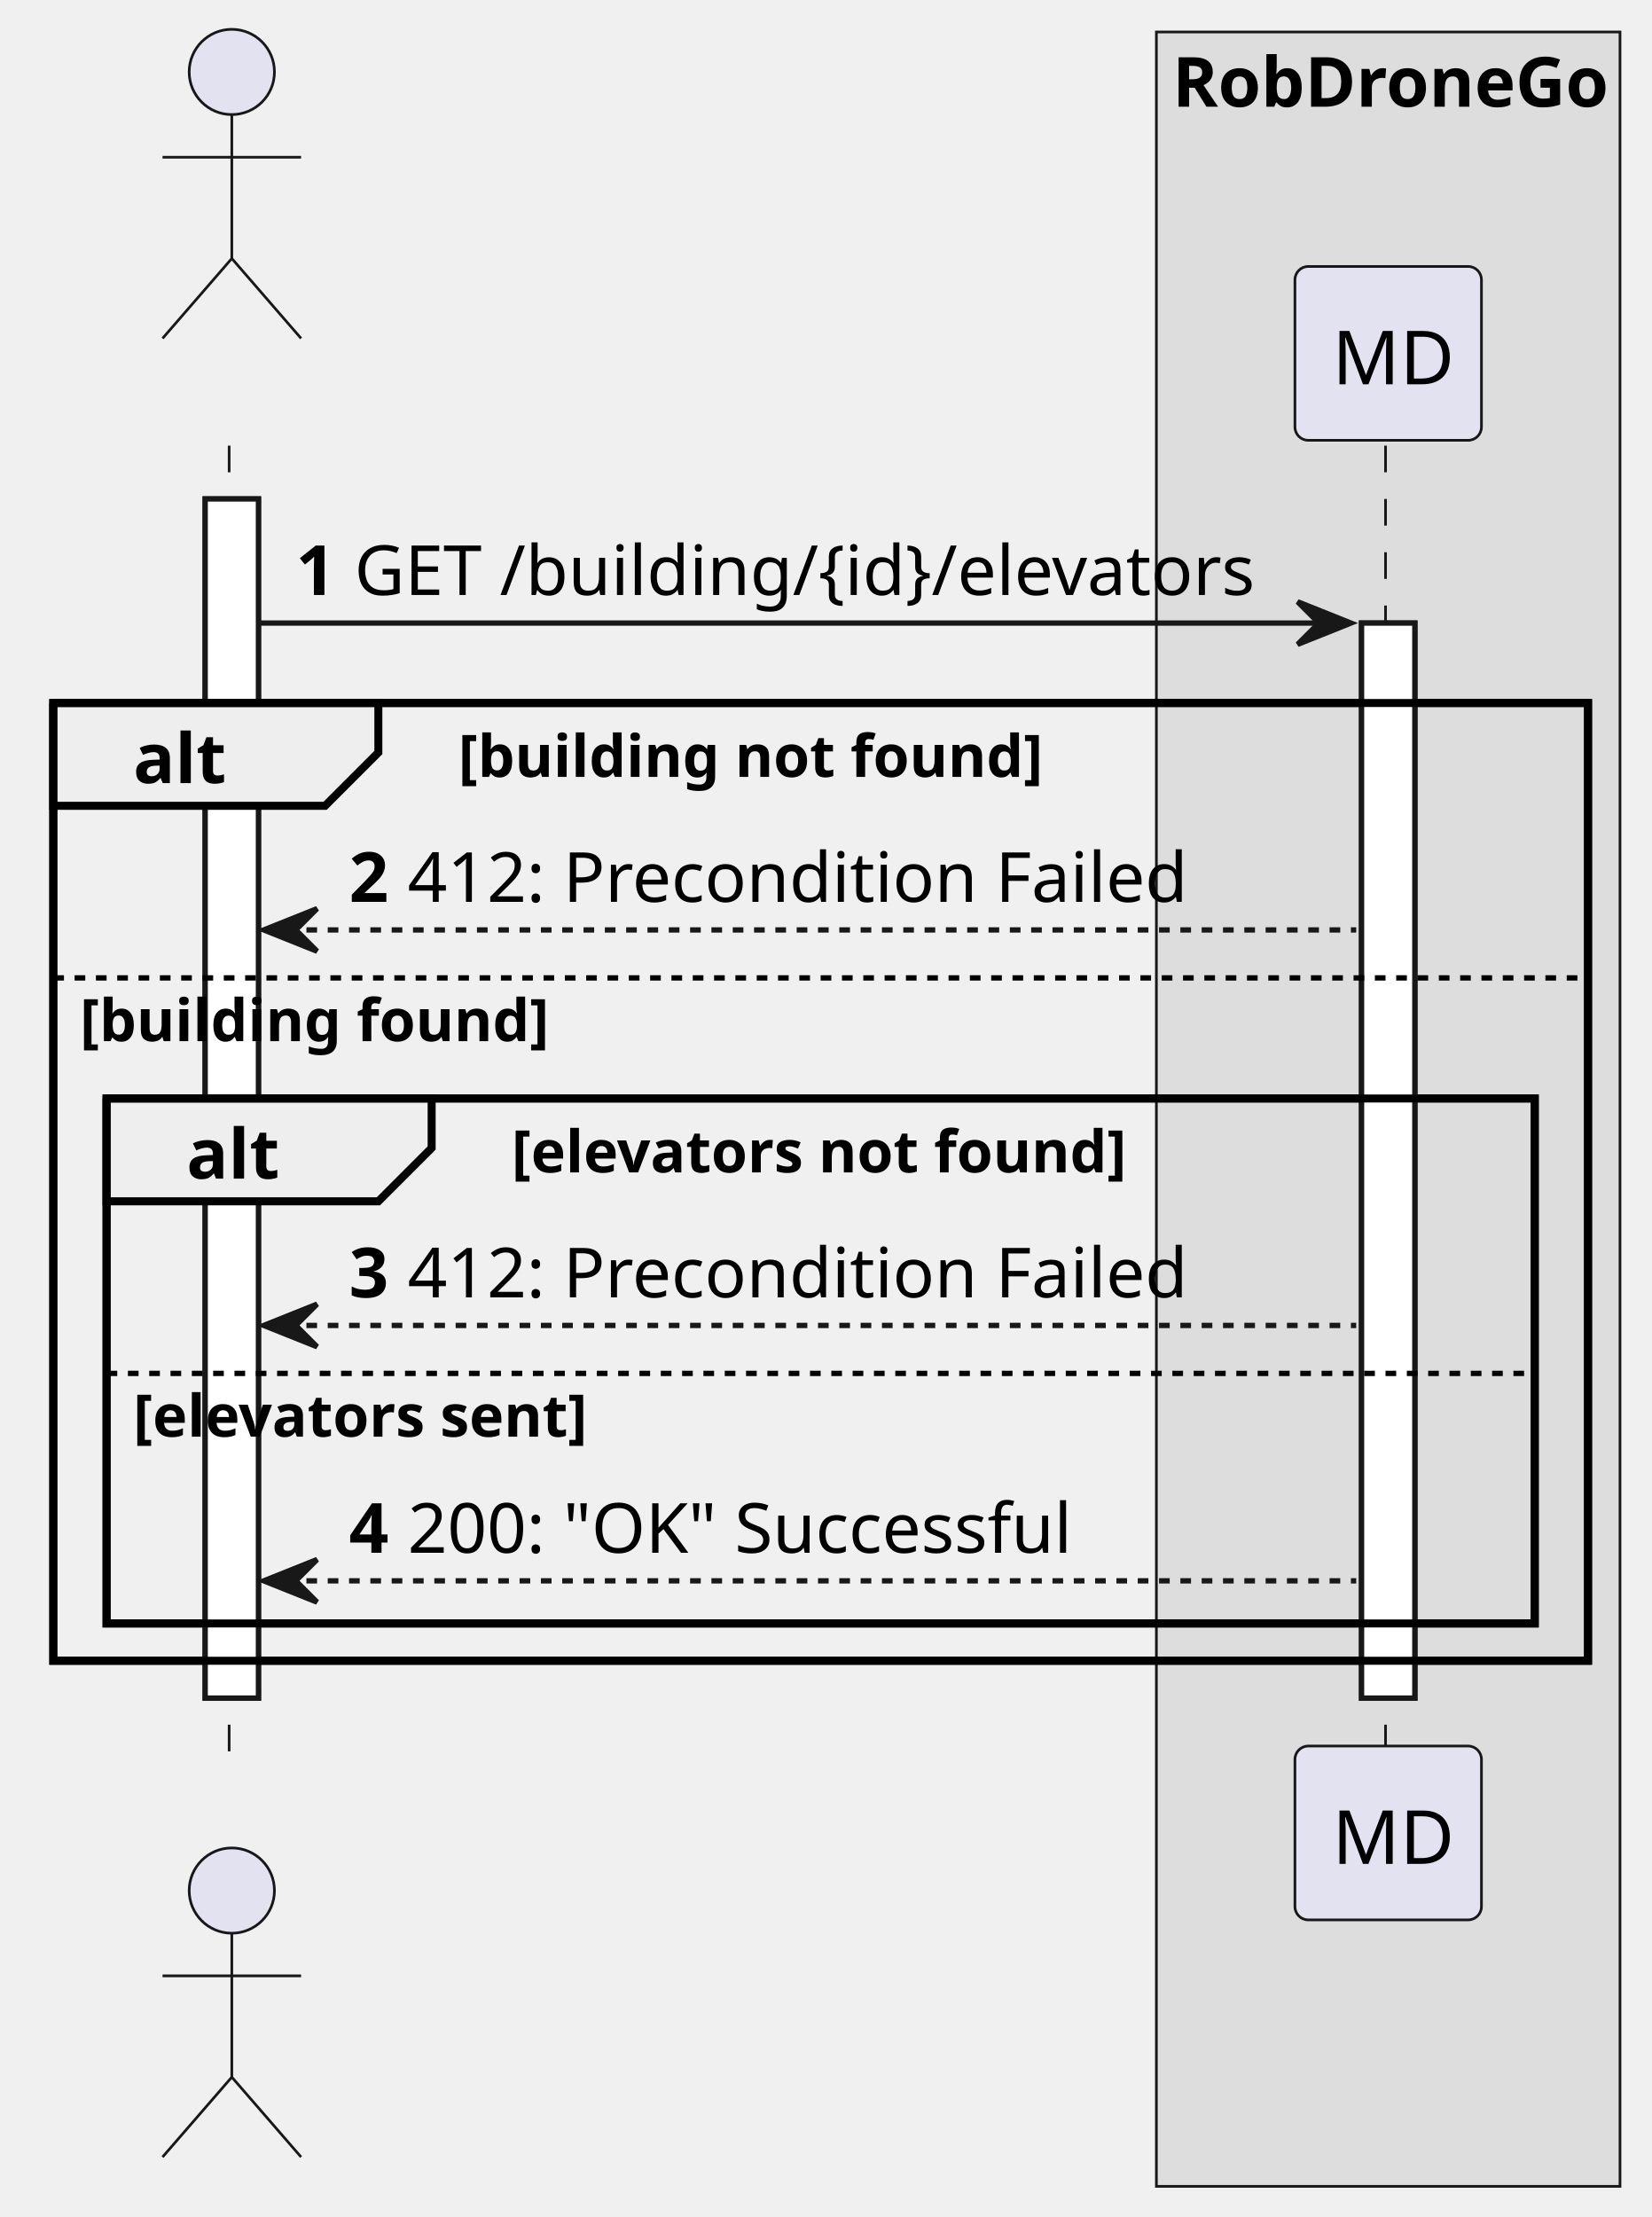
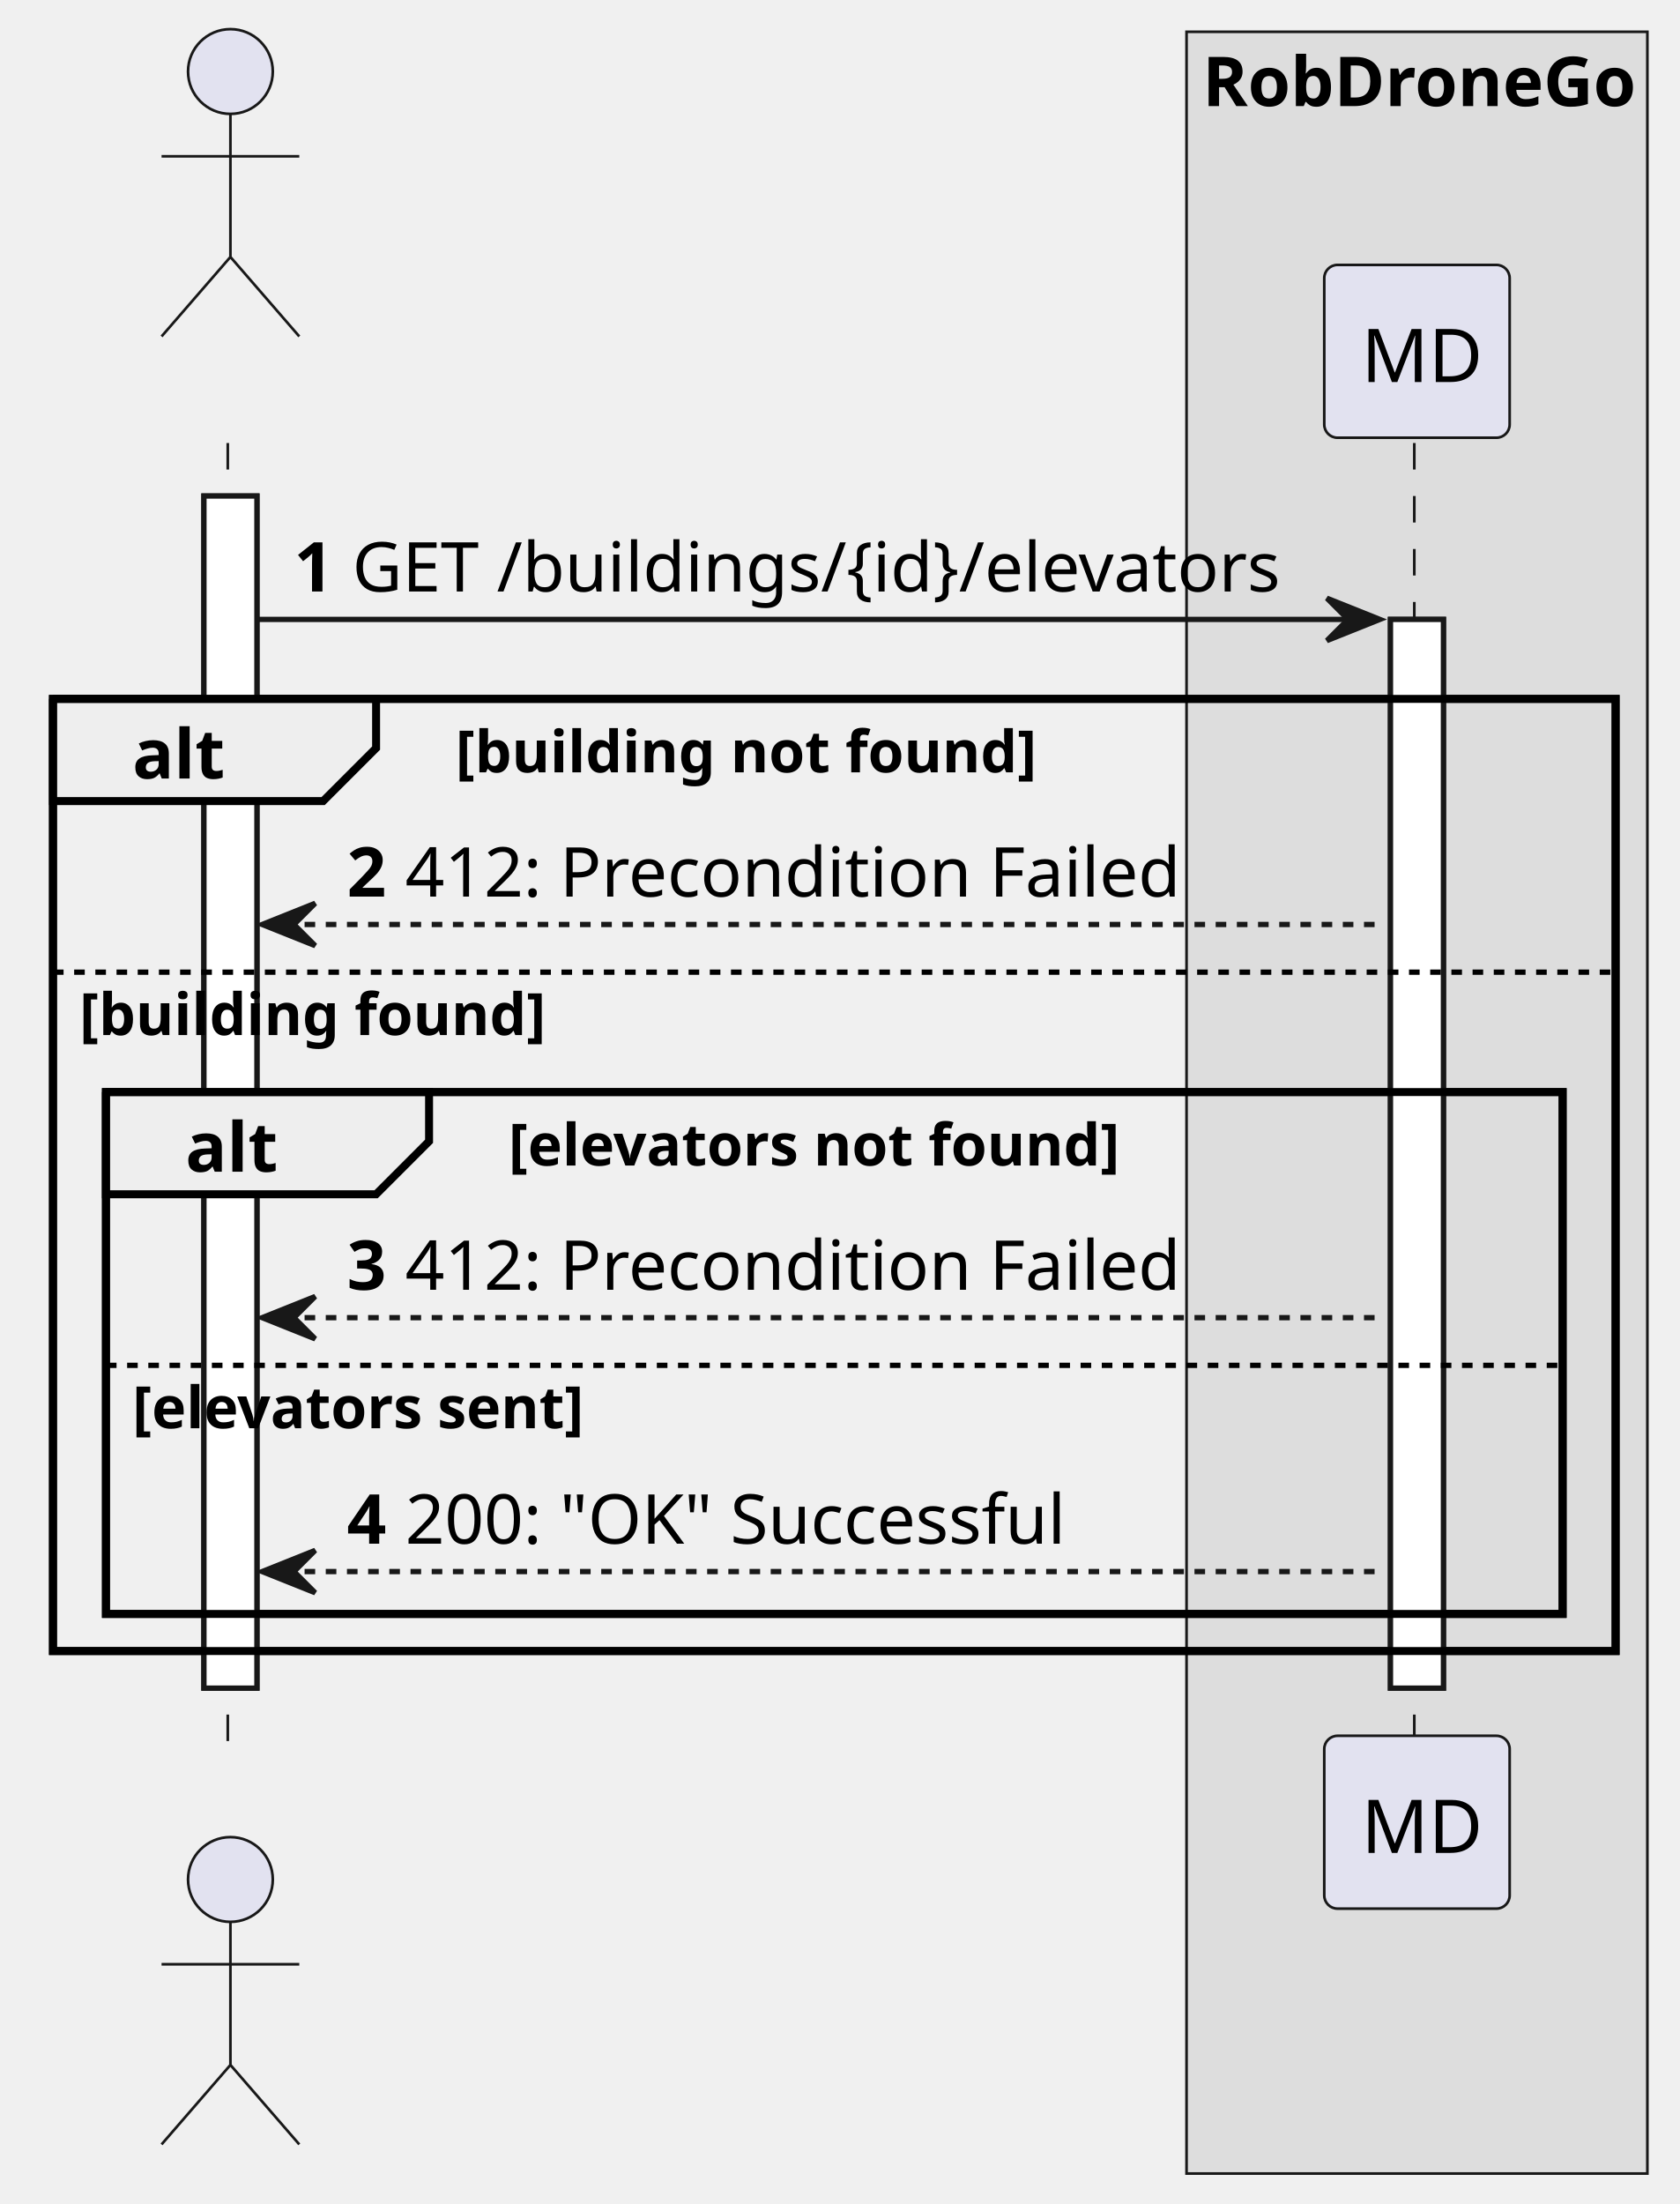
- <svg xmlns="http://www.w3.org/2000/svg" contentStyleType="text/css" height="416px" preserveAspectRatio="none" style="width:310px;height:416px;background:#FFFFFF;" version="1.1" viewBox="0 0 310 416" width="310px" zoomAndPan="magnify">
+ <svg xmlns="http://www.w3.org/2000/svg" contentStyleType="text/css" height="416px" preserveAspectRatio="none" style="width:317px;height:416px;background:#FFFFFF;" version="1.1" viewBox="0 0 317 416" width="317px" zoomAndPan="magnify">
  <defs />
  <g>
-     <rect fill="#DDDDDD" height="404.25" style="stroke:#181818;stroke-width:0.5;" width="87" x="217" y="6" />
-     <text fill="#000000" font-family="sans-serif" font-size="13" font-weight="bold" lengthAdjust="spacing" textLength="81" x="220" y="20.028">RobDroneGo</text>
+     <rect fill="#DDDDDD" height="404.25" style="stroke:#181818;stroke-width:0.5;" width="87" x="224" y="6" />
+     <text fill="#000000" font-family="sans-serif" font-size="13" font-weight="bold" lengthAdjust="spacing" textLength="81" x="227" y="20.028">RobDroneGo</text>
    <rect fill="#FFFFFF" height="225.008" style="stroke:#181818;stroke-width:1.0;" width="10" x="38.5" y="93.621" />
-     <rect fill="#FFFFFF" height="201.717" style="stroke:#181818;stroke-width:1.0;" width="10" x="255.5" y="116.912" />
-     <rect fill="none" height="179.717" style="stroke:#000000;stroke-width:1.5;" width="288" x="10" y="131.912" />
-     <rect fill="none" height="98.504" style="stroke:#000000;stroke-width:1.5;" width="268" x="20" y="206.125" />
+     <rect fill="#FFFFFF" height="201.717" style="stroke:#181818;stroke-width:1.0;" width="10" x="262.5" y="116.912" />
+     <rect fill="none" height="179.717" style="stroke:#000000;stroke-width:1.5;" width="295" x="10" y="131.912" />
+     <rect fill="none" height="98.504" style="stroke:#000000;stroke-width:1.5;" width="275" x="20" y="206.125" />
    <line style="stroke:#181818;stroke-width:0.5;stroke-dasharray:5.0,5.0;" x1="43" x2="43" y1="83.621" y2="328.629" />
-     <line style="stroke:#181818;stroke-width:0.5;stroke-dasharray:5.0,5.0;" x1="260" x2="260" y1="83.621" y2="328.629" />
+     <line style="stroke:#181818;stroke-width:0.5;stroke-dasharray:5.0,5.0;" x1="267" x2="267" y1="83.621" y2="328.629" />
    <text fill="#000000" font-family="sans-serif" font-size="14" lengthAdjust="spacing" textLength="4" x="38.5" y="80.107"> </text>
    <ellipse cx="43.5" cy="13.5" fill="#E2E2F0" rx="8" ry="8" style="stroke:#181818;stroke-width:0.5;" />
    <path d="M43.5,21.5 L43.5,48.5 M30.5,29.5 L56.5,29.5 M43.5,48.5 L30.5,63.5 M43.5,48.5 L56.5,63.5 " fill="none" style="stroke:#181818;stroke-width:0.5;" />
    <text fill="#000000" font-family="sans-serif" font-size="14" lengthAdjust="spacing" textLength="4" x="38.5" y="342.736"> </text>
    <ellipse cx="43.5" cy="354.75" fill="#E2E2F0" rx="8" ry="8" style="stroke:#181818;stroke-width:0.5;" />
    <path d="M43.5,362.75 L43.5,389.75 M30.5,370.75 L56.5,370.75 M43.5,389.75 L30.5,404.75 M43.5,389.75 L56.5,404.75 " fill="none" style="stroke:#181818;stroke-width:0.5;" />
-     <rect fill="#E2E2F0" height="32.621" rx="2.5" ry="2.5" style="stroke:#181818;stroke-width:0.5;" width="35" x="243" y="50" />
-     <text fill="#000000" font-family="sans-serif" font-size="14" lengthAdjust="spacing" textLength="21" x="250" y="72.107">MD</text>
-     <rect fill="#E2E2F0" height="32.621" rx="2.5" ry="2.5" style="stroke:#181818;stroke-width:0.5;" width="35" x="243" y="327.629" />
-     <text fill="#000000" font-family="sans-serif" font-size="14" lengthAdjust="spacing" textLength="21" x="250" y="349.736">MD</text>
+     <rect fill="#E2E2F0" height="32.621" rx="2.5" ry="2.5" style="stroke:#181818;stroke-width:0.5;" width="35" x="250" y="50" />
+     <text fill="#000000" font-family="sans-serif" font-size="14" lengthAdjust="spacing" textLength="21" x="257" y="72.107">MD</text>
+     <rect fill="#E2E2F0" height="32.621" rx="2.5" ry="2.5" style="stroke:#181818;stroke-width:0.5;" width="35" x="250" y="327.629" />
+     <text fill="#000000" font-family="sans-serif" font-size="14" lengthAdjust="spacing" textLength="21" x="257" y="349.736">MD</text>
    <rect fill="#FFFFFF" height="225.008" style="stroke:#181818;stroke-width:1.0;" width="10" x="38.5" y="93.621" />
-     <rect fill="#FFFFFF" height="201.717" style="stroke:#181818;stroke-width:1.0;" width="10" x="255.5" y="116.912" />
-     <polygon fill="#181818" points="243.5,112.912,253.5,116.912,243.5,120.912,247.5,116.912" style="stroke:#181818;stroke-width:1.0;" />
-     <line style="stroke:#181818;stroke-width:1.0;" x1="48.5" x2="249.5" y1="116.912" y2="116.912" />
+     <rect fill="#FFFFFF" height="201.717" style="stroke:#181818;stroke-width:1.0;" width="10" x="262.5" y="116.912" />
+     <polygon fill="#181818" points="250.5,112.912,260.5,116.912,250.5,120.912,254.5,116.912" style="stroke:#181818;stroke-width:1.0;" />
+     <line style="stroke:#181818;stroke-width:1.0;" x1="48.5" x2="256.5" y1="116.912" y2="116.912" />
    <text fill="#000000" font-family="sans-serif" font-size="13" font-weight="bold" lengthAdjust="spacing" textLength="7" x="55.5" y="111.649">1</text>
-     <text fill="#000000" font-family="sans-serif" font-size="13" lengthAdjust="spacing" textLength="155" x="66.5" y="111.649">GET /building/{id}/elevators</text>
+     <text fill="#000000" font-family="sans-serif" font-size="13" lengthAdjust="spacing" textLength="162" x="66.5" y="111.649">GET /buildings/{id}/elevators</text>
    <path d="M10,131.912 L71,131.912 L71,141.203 L61,151.203 L10,151.203 L10,131.912 " fill="#EEEEEE" style="stroke:#000000;stroke-width:1.5;" />
-     <rect fill="none" height="179.717" style="stroke:#000000;stroke-width:1.5;" width="288" x="10" y="131.912" />
+     <rect fill="none" height="179.717" style="stroke:#000000;stroke-width:1.5;" width="295" x="10" y="131.912" />
    <text fill="#000000" font-family="sans-serif" font-size="13" font-weight="bold" lengthAdjust="spacing" textLength="16" x="25" y="146.94">alt</text>
    <text fill="#000000" font-family="sans-serif" font-size="11" font-weight="bold" lengthAdjust="spacing" textLength="108" x="86" y="145.782">[building not found]</text>
    <polygon fill="#181818" points="59.5,170.494,49.5,174.494,59.5,178.494,55.5,174.494" style="stroke:#181818;stroke-width:1.0;" />
-     <line style="stroke:#181818;stroke-width:1.0;stroke-dasharray:2.0,2.0;" x1="53.5" x2="254.5" y1="174.494" y2="174.494" />
+     <line style="stroke:#181818;stroke-width:1.0;stroke-dasharray:2.0,2.0;" x1="53.5" x2="261.5" y1="174.494" y2="174.494" />
    <text fill="#000000" font-family="sans-serif" font-size="13" font-weight="bold" lengthAdjust="spacing" textLength="7" x="65.5" y="169.231">2</text>
    <text fill="#000000" font-family="sans-serif" font-size="13" lengthAdjust="spacing" textLength="140" x="76.5" y="169.231">412: Precondition Failed</text>
-     <line style="stroke:#000000;stroke-width:1.0;stroke-dasharray:2.0,2.0;" x1="10" x2="298" y1="183.494" y2="183.494" />
+     <line style="stroke:#000000;stroke-width:1.0;stroke-dasharray:2.0,2.0;" x1="10" x2="305" y1="183.494" y2="183.494" />
    <text fill="#000000" font-family="sans-serif" font-size="11" font-weight="bold" lengthAdjust="spacing" textLength="87" x="15" y="195.364">[building found]</text>
    <path d="M20,206.125 L81,206.125 L81,215.416 L71,225.416 L20,225.416 L20,206.125 " fill="#EEEEEE" style="stroke:#000000;stroke-width:1.5;" />
-     <rect fill="none" height="98.504" style="stroke:#000000;stroke-width:1.5;" width="268" x="20" y="206.125" />
+     <rect fill="none" height="98.504" style="stroke:#000000;stroke-width:1.5;" width="275" x="20" y="206.125" />
    <text fill="#000000" font-family="sans-serif" font-size="13" font-weight="bold" lengthAdjust="spacing" textLength="16" x="35" y="221.153">alt</text>
    <text fill="#000000" font-family="sans-serif" font-size="11" font-weight="bold" lengthAdjust="spacing" textLength="116" x="96" y="219.995">[elevators not found]</text>
    <polygon fill="#181818" points="59.5,244.707,49.5,248.707,59.5,252.707,55.5,248.707" style="stroke:#181818;stroke-width:1.0;" />
-     <line style="stroke:#181818;stroke-width:1.0;stroke-dasharray:2.0,2.0;" x1="53.5" x2="254.5" y1="248.707" y2="248.707" />
+     <line style="stroke:#181818;stroke-width:1.0;stroke-dasharray:2.0,2.0;" x1="53.5" x2="261.5" y1="248.707" y2="248.707" />
    <text fill="#000000" font-family="sans-serif" font-size="13" font-weight="bold" lengthAdjust="spacing" textLength="7" x="65.5" y="243.444">3</text>
    <text fill="#000000" font-family="sans-serif" font-size="13" lengthAdjust="spacing" textLength="140" x="76.5" y="243.444">412: Precondition Failed</text>
-     <line style="stroke:#000000;stroke-width:1.0;stroke-dasharray:2.0,2.0;" x1="20" x2="288" y1="257.707" y2="257.707" />
+     <line style="stroke:#000000;stroke-width:1.0;stroke-dasharray:2.0,2.0;" x1="20" x2="295" y1="257.707" y2="257.707" />
    <text fill="#000000" font-family="sans-serif" font-size="11" font-weight="bold" lengthAdjust="spacing" textLength="88" x="25" y="269.577">[elevators sent]</text>
    <polygon fill="#181818" points="59.5,292.629,49.5,296.629,59.5,300.629,55.5,296.629" style="stroke:#181818;stroke-width:1.0;" />
-     <line style="stroke:#181818;stroke-width:1.0;stroke-dasharray:2.0,2.0;" x1="53.5" x2="254.5" y1="296.629" y2="296.629" />
+     <line style="stroke:#181818;stroke-width:1.0;stroke-dasharray:2.0,2.0;" x1="53.5" x2="261.5" y1="296.629" y2="296.629" />
    <text fill="#000000" font-family="sans-serif" font-size="13" font-weight="bold" lengthAdjust="spacing" textLength="7" x="65.5" y="291.366">4</text>
    <text fill="#000000" font-family="sans-serif" font-size="13" lengthAdjust="spacing" textLength="126" x="76.5" y="291.366">200: "OK" Successful</text>
  </g>
</svg>
